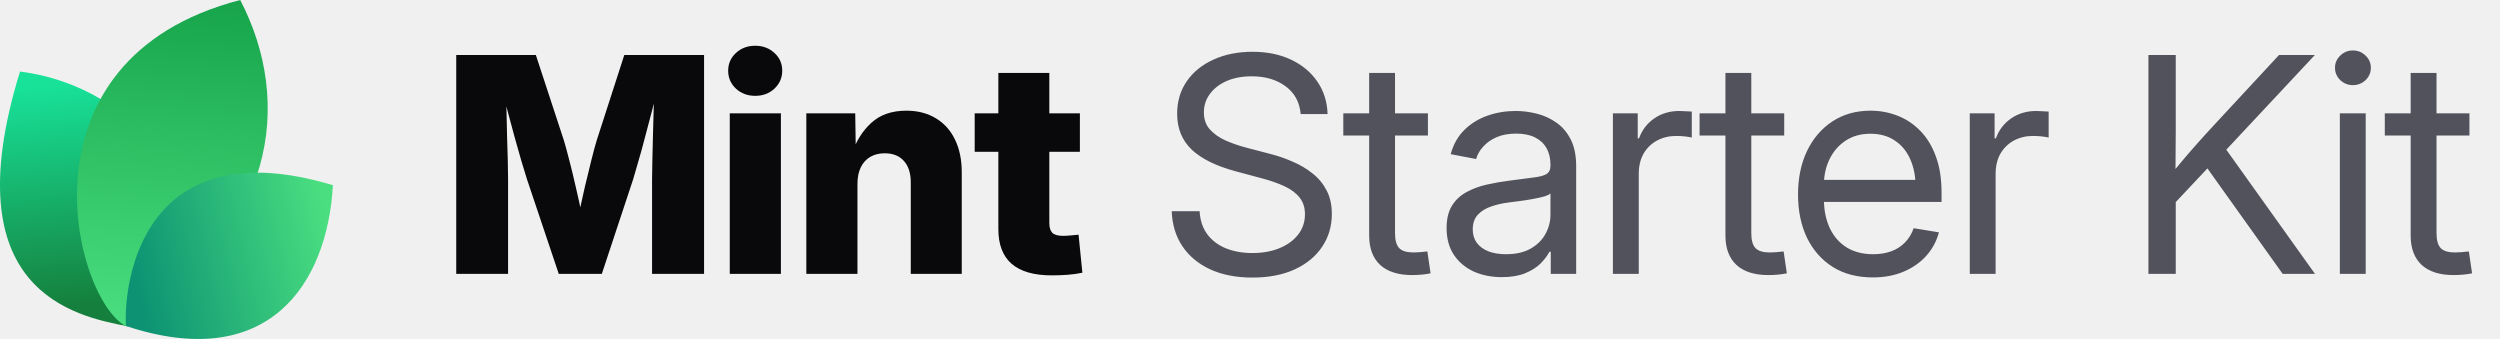
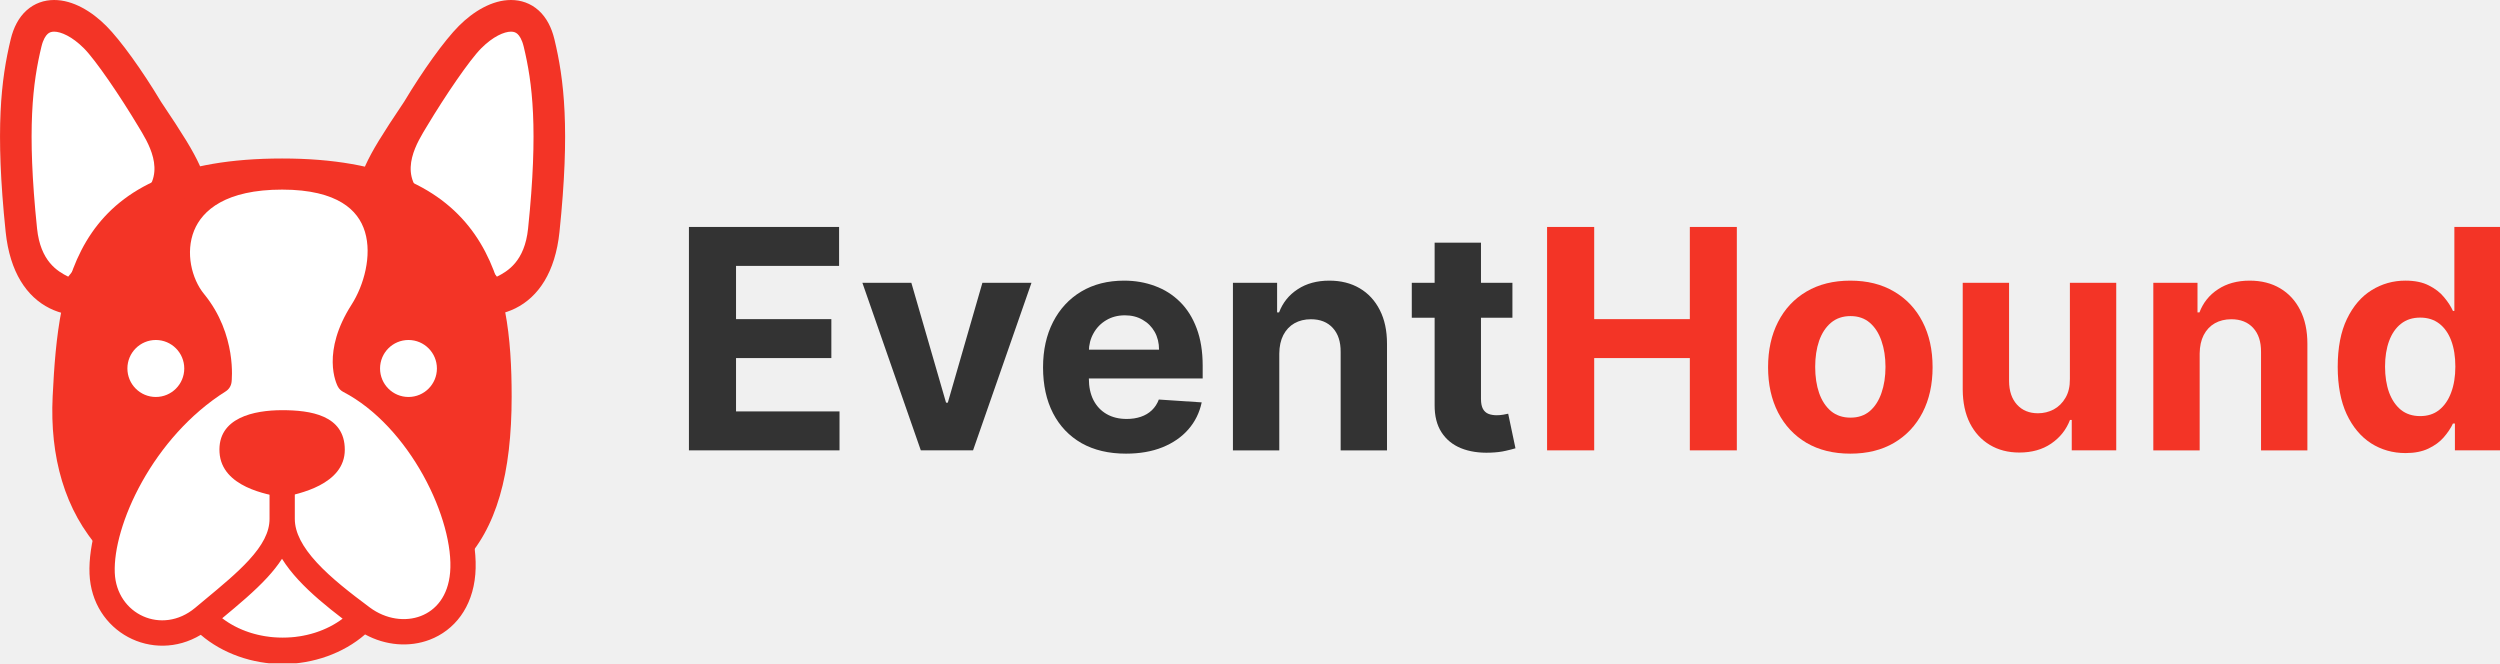
- <svg xmlns="http://www.w3.org/2000/svg" width="177" height="24" viewBox="0 0 177 24" fill="none">
-   <path d="M9.061 23.108C5.268 22.377 -3.391 20.627 1.417 5.064C9.634 6.099 16.973 14.064 9.061 23.108Z" fill="url(#paint0_linear_17557_2020)" />
-   <path d="M8.919 23.094C5.276 21.222 0.784 4.209 17.007 0C20.757 7.193 19.621 16.545 8.919 23.094Z" fill="url(#paint1_linear_17557_2020)" />
-   <path d="M8.914 23.079C8.735 19.882 10.159 9.085 23.57 13.111C23.181 20.123 18.984 26.418 8.914 23.079Z" fill="url(#paint2_linear_17557_2020)" />
-   <path d="M32.301 19.392V3.894H37.938L39.925 9.948C40.036 10.315 40.164 10.787 40.31 11.362C40.462 11.938 40.611 12.552 40.757 13.204C40.91 13.855 41.048 14.483 41.173 15.086C41.305 15.682 41.412 16.192 41.495 16.615H40.695C40.771 16.192 40.871 15.682 40.996 15.086C41.128 14.49 41.267 13.866 41.412 13.214C41.565 12.562 41.714 11.948 41.86 11.373C42.005 10.79 42.133 10.315 42.244 9.948L44.2 3.894H49.848V19.392H46.166V12.704C46.166 12.357 46.173 11.917 46.187 11.383C46.2 10.849 46.214 10.27 46.228 9.646C46.249 9.022 46.266 8.391 46.28 7.753C46.301 7.115 46.311 6.519 46.311 5.964H46.623C46.485 6.561 46.332 7.181 46.166 7.826C45.999 8.471 45.833 9.102 45.666 9.719C45.507 10.336 45.351 10.901 45.198 11.414C45.053 11.928 44.928 12.357 44.824 12.704L42.608 19.392H39.561L37.314 12.704C37.203 12.357 37.072 11.928 36.919 11.414C36.773 10.901 36.614 10.34 36.441 9.729C36.274 9.112 36.104 8.481 35.931 7.836C35.764 7.192 35.608 6.567 35.463 5.964H35.827C35.834 6.512 35.844 7.105 35.858 7.743C35.872 8.374 35.886 9.005 35.9 9.636C35.92 10.26 35.938 10.839 35.952 11.373C35.965 11.907 35.972 12.351 35.972 12.704V19.392H32.301ZM51.668 19.392V8.024H55.288V19.392H51.668ZM53.468 6.786C52.927 6.786 52.473 6.616 52.105 6.276C51.738 5.93 51.554 5.507 51.554 5.007C51.554 4.508 51.738 4.088 52.105 3.749C52.473 3.409 52.927 3.239 53.468 3.239C54.009 3.239 54.463 3.409 54.83 3.749C55.198 4.082 55.382 4.501 55.382 5.007C55.382 5.507 55.198 5.93 54.83 6.276C54.463 6.616 54.009 6.786 53.468 6.786ZM60.708 13.027V19.392H57.088V8.024H60.551L60.593 10.967H60.281C60.593 10.024 61.061 9.268 61.685 8.7C62.309 8.124 63.138 7.836 64.171 7.836C64.975 7.836 65.672 8.017 66.262 8.377C66.851 8.731 67.302 9.234 67.614 9.885C67.933 10.537 68.092 11.307 68.092 12.194V19.392H64.483V12.912C64.483 12.26 64.32 11.754 63.994 11.394C63.675 11.033 63.221 10.853 62.632 10.853C62.25 10.853 61.914 10.936 61.623 11.102C61.332 11.269 61.106 11.515 60.947 11.841C60.787 12.16 60.708 12.555 60.708 13.027ZM76.456 8.024V10.749H69.008V8.024H76.456ZM70.683 5.163H74.292V15.783C74.292 16.102 74.361 16.334 74.5 16.48C74.646 16.625 74.899 16.698 75.259 16.698C75.405 16.698 75.596 16.688 75.831 16.667C76.074 16.646 76.251 16.629 76.362 16.615L76.632 19.309C76.313 19.378 75.963 19.427 75.582 19.455C75.207 19.482 74.836 19.496 74.469 19.496C73.2 19.496 72.25 19.222 71.619 18.674C70.995 18.127 70.683 17.308 70.683 16.22V5.163Z" fill="#09090B" />
-   <path d="M88.667 19.652C87.523 19.652 86.528 19.458 85.682 19.07C84.843 18.681 84.188 18.137 83.716 17.437C83.245 16.736 82.992 15.908 82.957 14.951H84.933C84.968 15.596 85.148 16.14 85.474 16.584C85.8 17.021 86.24 17.354 86.795 17.582C87.35 17.804 87.974 17.915 88.667 17.915C89.388 17.915 90.026 17.801 90.581 17.572C91.143 17.343 91.583 17.024 91.902 16.615C92.228 16.199 92.391 15.717 92.391 15.169C92.391 14.698 92.266 14.306 92.017 13.994C91.767 13.675 91.413 13.408 90.956 13.193C90.498 12.978 89.954 12.787 89.323 12.621L87.502 12.132C86.123 11.765 85.082 11.255 84.382 10.603C83.689 9.944 83.342 9.095 83.342 8.055C83.342 7.174 83.571 6.404 84.028 5.746C84.486 5.087 85.117 4.577 85.921 4.217C86.726 3.849 87.645 3.666 88.678 3.666C89.718 3.666 90.63 3.853 91.413 4.227C92.204 4.602 92.824 5.122 93.275 5.787C93.726 6.446 93.965 7.209 93.993 8.076H92.089C92.013 7.23 91.656 6.574 91.018 6.11C90.387 5.638 89.586 5.403 88.615 5.403C87.95 5.403 87.36 5.513 86.847 5.735C86.341 5.957 85.946 6.262 85.661 6.651C85.377 7.032 85.235 7.469 85.235 7.961C85.235 8.447 85.377 8.849 85.661 9.168C85.946 9.48 86.317 9.74 86.774 9.948C87.232 10.149 87.724 10.319 88.251 10.457L89.884 10.884C90.439 11.023 90.977 11.206 91.496 11.435C92.023 11.657 92.495 11.934 92.911 12.267C93.334 12.593 93.67 12.995 93.92 13.474C94.17 13.945 94.294 14.504 94.294 15.149C94.294 16.015 94.066 16.788 93.608 17.468C93.157 18.148 92.512 18.681 91.673 19.07C90.834 19.458 89.832 19.652 88.667 19.652ZM101.097 8.024V9.594H95.106V8.024H101.097ZM96.937 5.163H98.767V16.521C98.767 17 98.865 17.347 99.059 17.562C99.26 17.77 99.6 17.874 100.078 17.874C100.21 17.874 100.366 17.867 100.546 17.853C100.733 17.832 100.903 17.815 101.056 17.801L101.285 19.351C101.097 19.392 100.886 19.423 100.65 19.444C100.414 19.465 100.189 19.475 99.974 19.475C98.996 19.475 98.244 19.236 97.717 18.758C97.197 18.272 96.937 17.579 96.937 16.677V5.163ZM106.33 19.621C105.595 19.621 104.932 19.489 104.343 19.226C103.754 18.955 103.285 18.564 102.939 18.05C102.592 17.53 102.419 16.896 102.419 16.147C102.419 15.495 102.547 14.965 102.804 14.556C103.06 14.146 103.403 13.828 103.833 13.599C104.263 13.363 104.742 13.186 105.269 13.068C105.796 12.95 106.333 12.857 106.881 12.787C107.574 12.69 108.132 12.617 108.555 12.569C108.978 12.52 109.287 12.441 109.481 12.33C109.675 12.212 109.772 12.014 109.772 11.737V11.654C109.772 11.203 109.679 10.815 109.492 10.489C109.311 10.163 109.041 9.91 108.68 9.729C108.32 9.549 107.872 9.459 107.338 9.459C106.805 9.459 106.34 9.546 105.945 9.719C105.556 9.892 105.241 10.118 104.998 10.395C104.755 10.665 104.593 10.953 104.509 11.258L102.71 10.915C102.897 10.222 103.22 9.65 103.677 9.199C104.135 8.748 104.679 8.412 105.31 8.19C105.941 7.968 106.607 7.857 107.307 7.857C107.8 7.857 108.295 7.92 108.795 8.044C109.301 8.169 109.765 8.381 110.188 8.679C110.611 8.97 110.951 9.369 111.208 9.875C111.464 10.374 111.593 11.005 111.593 11.768V19.392H109.793V17.822H109.7C109.568 18.085 109.363 18.359 109.086 18.643C108.809 18.921 108.444 19.153 107.994 19.34C107.543 19.527 106.988 19.621 106.33 19.621ZM106.621 17.998C107.321 17.998 107.904 17.867 108.368 17.603C108.84 17.333 109.19 16.986 109.419 16.563C109.654 16.133 109.772 15.682 109.772 15.211V13.692C109.703 13.769 109.554 13.841 109.325 13.911C109.096 13.973 108.829 14.032 108.524 14.088C108.226 14.143 107.921 14.192 107.609 14.233C107.304 14.275 107.033 14.309 106.798 14.337C106.354 14.393 105.938 14.49 105.549 14.628C105.168 14.76 104.86 14.954 104.624 15.211C104.388 15.467 104.27 15.811 104.27 16.241C104.27 16.615 104.367 16.934 104.561 17.198C104.762 17.461 105.04 17.662 105.393 17.801C105.747 17.933 106.156 17.998 106.621 17.998ZM114.193 19.392V8.024H115.951V9.792H116.045C116.253 9.209 116.61 8.741 117.116 8.388C117.622 8.034 118.219 7.857 118.905 7.857C119.058 7.857 119.217 7.864 119.384 7.878C119.55 7.885 119.682 7.892 119.779 7.899V9.74C119.716 9.719 119.578 9.695 119.363 9.667C119.155 9.639 118.922 9.625 118.666 9.625C118.174 9.625 117.726 9.733 117.324 9.948C116.922 10.163 116.603 10.471 116.367 10.874C116.138 11.276 116.024 11.758 116.024 12.319V19.392H114.193ZM126.322 8.024V9.594H120.33V8.024H126.322ZM122.161 5.163H123.992V16.521C123.992 17 124.089 17.347 124.283 17.562C124.484 17.77 124.824 17.874 125.302 17.874C125.434 17.874 125.59 17.867 125.77 17.853C125.958 17.832 126.127 17.815 126.28 17.801L126.509 19.351C126.322 19.392 126.11 19.423 125.874 19.444C125.639 19.465 125.413 19.475 125.198 19.475C124.221 19.475 123.468 19.236 122.941 18.758C122.421 18.272 122.161 17.579 122.161 16.677V5.163ZM132.604 19.642C131.502 19.642 130.555 19.396 129.765 18.903C128.974 18.404 128.364 17.714 127.934 16.834C127.511 15.946 127.3 14.927 127.3 13.775C127.3 12.611 127.511 11.584 127.934 10.697C128.364 9.802 128.964 9.102 129.734 8.596C130.51 8.089 131.408 7.836 132.428 7.836C133.1 7.836 133.738 7.954 134.341 8.19C134.952 8.426 135.489 8.783 135.954 9.261C136.425 9.74 136.793 10.343 137.056 11.071C137.327 11.792 137.462 12.645 137.462 13.63V14.296H128.433V12.735H136.463L135.631 13.297C135.631 12.541 135.506 11.876 135.257 11.3C135.007 10.725 134.643 10.277 134.165 9.958C133.686 9.632 133.107 9.469 132.428 9.469C131.748 9.469 131.162 9.632 130.67 9.958C130.177 10.284 129.796 10.725 129.526 11.279C129.262 11.827 129.13 12.441 129.13 13.12V14.046C129.13 14.864 129.273 15.572 129.557 16.168C129.841 16.757 130.243 17.211 130.763 17.53C131.283 17.842 131.901 17.998 132.615 17.998C133.093 17.998 133.523 17.929 133.905 17.79C134.293 17.645 134.619 17.433 134.882 17.156C135.153 16.879 135.354 16.546 135.486 16.157L137.275 16.449C137.108 17.08 136.81 17.634 136.38 18.113C135.95 18.591 135.413 18.966 134.768 19.236C134.123 19.507 133.402 19.642 132.604 19.642ZM139.459 19.392V8.024H141.217V9.792H141.311C141.519 9.209 141.876 8.741 142.382 8.388C142.888 8.034 143.485 7.857 144.171 7.857C144.324 7.857 144.483 7.864 144.649 7.878C144.816 7.885 144.948 7.892 145.045 7.899V9.74C144.982 9.719 144.844 9.695 144.629 9.667C144.421 9.639 144.188 9.625 143.932 9.625C143.439 9.625 142.992 9.733 142.59 9.948C142.188 10.163 141.869 10.471 141.633 10.874C141.404 11.276 141.29 11.758 141.29 12.319V19.392H139.459ZM153.429 14.961V12.715C153.783 12.257 154.136 11.82 154.49 11.404C154.844 10.981 155.204 10.565 155.572 10.156C155.939 9.74 156.314 9.327 156.695 8.918L161.355 3.894H163.893L157.277 10.967H157.184L153.429 14.961ZM152.108 19.392V3.894H154.043V9.241L154.022 12.559L154.043 13.505V19.392H152.108ZM161.615 19.392L155.967 11.477L157.173 9.969L163.903 19.392H161.615ZM165.661 19.392V8.024H167.492V19.392H165.661ZM166.587 6.027C166.24 6.027 165.942 5.909 165.692 5.673C165.443 5.43 165.318 5.139 165.318 4.799C165.318 4.459 165.443 4.172 165.692 3.936C165.942 3.693 166.24 3.572 166.587 3.572C166.934 3.572 167.232 3.693 167.482 3.936C167.731 4.172 167.856 4.459 167.856 4.799C167.856 5.139 167.731 5.43 167.482 5.673C167.232 5.909 166.934 6.027 166.587 6.027ZM174.836 8.024V9.594H168.844V8.024H174.836ZM170.675 5.163H172.506V16.521C172.506 17 172.603 17.347 172.797 17.562C172.998 17.77 173.338 17.874 173.816 17.874C173.948 17.874 174.104 17.867 174.284 17.853C174.472 17.832 174.641 17.815 174.794 17.801L175.023 19.351C174.836 19.392 174.624 19.423 174.388 19.444C174.153 19.465 173.927 19.475 173.712 19.475C172.735 19.475 171.982 19.236 171.455 18.758C170.935 18.272 170.675 17.579 170.675 16.677V5.163Z" fill="#52525C" />
+ <svg xmlns="http://www.w3.org/2000/svg" width="196" height="52" viewBox="0 0 196 52" fill="none">
+   <g clip-path="url(#clip0_230_1199)">
+     <path d="M42.632 18.05C43.457 10.107 42.979 6.342 42.261 3.363C41.542 0.384 38.918 0.839 36.854 2.907C34.791 4.976 30.292 12.009 29.88 15.03C29.467 18.05 36.153 23.098 36.153 23.098C37.996 23.98 42.035 23.798 42.632 18.05Z" fill="white" />
+     <path d="M42.632 18.05C43.457 10.107 42.979 6.342 42.261 3.363C41.542 0.384 38.918 0.839 36.854 2.907C34.791 4.976 30.292 12.009 29.88 15.03C29.467 18.05 36.153 23.098 36.153 23.098C37.996 23.98 42.035 23.798 42.632 18.05Z" fill="white" />
+     <path d="M1.757 18.05C0.931 10.107 1.409 6.342 2.128 3.363C2.847 0.384 5.471 0.839 7.534 2.907C9.598 4.976 14.096 12.009 14.509 15.03C14.922 18.05 8.236 23.098 8.236 23.098C6.393 23.98 2.354 23.798 1.757 18.05Z" fill="white" />
+     <path fill-rule="evenodd" clip-rule="evenodd" d="M40.062 2.482C39.529 2.482 38.654 2.858 37.73 3.784C36.807 4.709 34.89 7.529 33.471 9.899C32.77 11.069 31.181 13.457 33.14 15.319C35.1 17.181 35.62 17.594 38.959 21.69C39.796 21.274 41.134 20.493 41.401 17.921C42.215 10.081 41.736 6.463 41.058 3.654C40.918 3.076 40.718 2.795 40.573 2.663C40.443 2.546 40.289 2.482 40.062 2.482ZM36.153 23.097L35.408 24.088L35.508 24.163L35.62 24.217C36.826 24.795 38.701 25.021 40.41 24.171C42.203 23.28 43.534 21.353 43.864 18.178C44.7 10.13 44.224 6.218 43.464 3.07C43.244 2.158 42.847 1.379 42.234 0.822C41.604 0.252 40.839 3.04637e-05 40.062 2.83009e-09C38.588 -5.78413e-05 37.118 0.887 35.979 2.029C34.838 3.172 33.136 5.553 31.687 7.972C29.921 10.602 29.19 11.791 28.654 12.96C27.955 14.483 28.787 16.88 29.641 18.229C30.277 19.234 31.143 20.22 31.982 21.069C32.828 21.925 33.681 22.677 34.32 23.213C34.641 23.482 34.91 23.698 35.1 23.849C35.195 23.924 35.27 23.982 35.323 24.023C35.349 24.043 35.37 24.059 35.384 24.07C35.391 24.075 35.397 24.08 35.401 24.083L35.407 24.088L35.408 24.088C35.408 24.088 35.408 24.088 36.153 23.097Z" fill="#F33426" />
+     <path fill-rule="evenodd" clip-rule="evenodd" d="M4.245 2.482C4.778 2.482 5.652 2.858 6.577 3.784C7.499 4.709 9.417 7.529 10.836 9.899C11.537 11.069 13.126 13.457 11.166 15.319C9.207 17.181 8.687 17.594 5.347 21.69C4.511 21.274 3.173 20.493 2.906 17.921C2.091 10.081 2.571 6.463 3.249 3.654C3.388 3.076 3.589 2.795 3.734 2.663C3.863 2.546 4.018 2.482 4.245 2.482ZM8.154 23.097L8.898 24.088L8.799 24.163L8.687 24.217C7.48 24.795 5.606 25.021 3.896 24.171C2.104 23.28 0.773 21.353 0.443 18.178C-0.393 10.13 0.083 6.218 0.842 3.07C1.062 2.158 1.46 1.379 2.073 0.822C2.702 0.252 3.467 3.04637e-05 4.245 2.83009e-09C5.719 -5.78413e-05 7.188 0.887 8.327 2.029C9.468 3.172 11.171 5.553 12.62 7.972C14.385 10.602 15.117 11.791 15.653 12.96C16.351 14.483 15.52 16.88 14.666 18.229C14.029 19.234 13.163 20.22 12.324 21.069C11.479 21.925 10.625 22.677 9.986 23.213C9.666 23.482 9.397 23.698 9.207 23.849C9.112 23.924 9.036 23.982 8.984 24.023C8.957 24.043 8.937 24.059 8.923 24.07C8.915 24.075 8.91 24.08 8.906 24.083L8.899 24.088L8.899 24.088C8.899 24.088 8.898 24.088 8.154 23.097Z" fill="#F33426" />
+     <path d="M40.114 31.081C40.114 43.079 35.534 48.541 22.121 48.376C8.708 48.21 3.674 40.432 4.128 31.082C4.582 21.731 5.861 12.426 22.121 12.426C38.381 12.426 40.114 22.055 40.114 31.081Z" fill="#F33426" />
+     <ellipse cx="32.025" cy="28.889" rx="2.229" ry="2.234" fill="white" />
+     <ellipse cx="12.217" cy="28.889" rx="2.229" ry="2.234" fill="white" />
+     <path d="M22.122 13.871C31.449 13.871 30.541 21.07 28.395 24.421C26.249 27.772 27.363 29.841 27.363 29.841C32.934 32.736 36.649 40.433 36.277 44.942C35.906 49.452 31.448 50.694 28.395 48.418C28.135 48.225 27.877 48.027 27.617 47.83C26.375 49.141 24.395 49.99 22.163 49.99C19.912 49.99 17.916 49.127 16.677 47.797C16.43 48.001 16.182 48.209 15.932 48.418C12.713 51.107 8.173 49.038 8.008 44.942C7.843 40.846 11.185 33.606 17.169 29.841C17.169 29.841 17.571 26.531 15.229 23.676C12.888 20.821 12.796 13.871 22.122 13.871Z" fill="white" />
+     <path fill-rule="evenodd" clip-rule="evenodd" d="M22.122 12.879C17.209 12.879 14.435 14.736 13.383 17.33C12.379 19.804 13.094 22.635 14.465 24.308C15.496 25.565 15.928 26.927 16.1 27.989C16.186 28.519 16.206 28.967 16.206 29.277L16.206 29.285C13.259 31.257 10.971 34.01 9.419 36.782C7.802 39.671 6.926 42.69 7.018 44.983C7.203 49.56 11.977 52.038 15.741 49.77C17.438 51.233 19.807 52.059 22.163 52.059C24.537 52.059 26.923 51.221 28.622 49.739C30.236 50.615 32.092 50.766 33.695 50.153C35.617 49.418 37.05 47.634 37.265 45.025C37.472 42.505 36.548 39.253 34.915 36.305C33.337 33.456 31.014 30.739 28.162 29.145C28.116 28.974 28.069 28.716 28.065 28.377C28.057 27.648 28.253 26.481 29.229 24.958C30.399 23.13 31.291 20.189 30.509 17.602C30.107 16.272 29.266 15.062 27.854 14.201C26.459 13.351 24.573 12.879 22.122 12.879ZM26.862 48.505C25.629 47.562 24.387 46.542 23.386 45.456C22.912 44.943 22.473 44.393 22.11 43.809C21.78 44.321 21.388 44.806 20.963 45.269C19.977 46.342 18.711 47.4 17.42 48.471C18.646 49.412 20.319 49.991 22.163 49.991C23.985 49.991 25.64 49.425 26.862 48.505ZM18.153 29.961L17.171 29.842C18.153 29.961 18.153 29.961 18.153 29.961L18.153 29.96L18.154 29.958L18.154 29.953L18.155 29.946L18.156 29.939C18.156 29.933 18.157 29.926 18.158 29.918C18.158 29.912 18.159 29.905 18.16 29.898C18.163 29.864 18.167 29.818 18.171 29.76C18.178 29.645 18.186 29.483 18.186 29.283C18.188 28.883 18.162 28.325 18.056 27.67C17.843 26.363 17.305 24.644 15.995 23.046C15.025 21.863 14.522 19.793 15.218 18.078C15.865 16.482 17.708 14.865 22.122 14.865C24.335 14.865 25.832 15.293 26.824 15.897C27.798 16.491 28.345 17.29 28.613 18.178C29.172 20.028 28.537 22.362 27.562 23.885C26.391 25.713 26.072 27.257 26.084 28.399C26.09 28.965 26.178 29.417 26.271 29.741C26.318 29.903 26.366 30.033 26.406 30.129C26.426 30.177 26.444 30.216 26.458 30.247C26.461 30.253 26.464 30.258 26.466 30.263C26.471 30.272 26.474 30.28 26.478 30.287C26.481 30.292 26.483 30.297 26.486 30.302L26.489 30.308L26.491 30.311L26.491 30.312C26.491 30.313 26.492 30.313 27.363 29.841L26.492 30.313C26.586 30.489 26.731 30.631 26.907 30.723C29.47 32.055 31.667 34.532 33.183 37.269C34.707 40.02 35.454 42.871 35.291 44.861C35.134 46.761 34.152 47.853 32.989 48.297C31.787 48.757 30.262 48.572 28.986 47.621C27.454 46.48 25.957 45.32 24.841 44.109C23.714 42.886 23.113 41.755 23.113 40.682V35.635C23.113 35.086 22.669 34.642 22.122 34.642C21.575 34.642 21.132 35.086 21.132 35.635V40.682C21.132 41.717 20.589 42.744 19.506 43.924C18.584 44.927 17.384 45.923 16.038 47.039C15.796 47.241 15.549 47.446 15.298 47.656C12.709 49.818 9.13 48.176 8.998 44.903C8.925 43.1 9.637 40.451 11.147 37.754C12.645 35.077 14.871 32.461 17.696 30.683C17.949 30.523 18.117 30.259 18.153 29.961Z" fill="#F33426" />
+     <path d="M27.032 35.261C27.032 32.531 24.308 32.158 22.121 32.158C19.934 32.158 17.045 32.737 17.21 35.468C17.375 38.199 21.007 38.778 22.121 38.985C23.4 38.737 27.032 37.992 27.032 35.261Z" fill="#F33426" />
+     <path d="M188.592 35.521C187.597 35.521 186.695 35.265 185.888 34.752C185.086 34.233 184.449 33.472 183.977 32.468C183.511 31.459 183.277 30.222 183.277 28.757C183.277 27.252 183.519 26 184.002 25.002C184.486 23.999 185.128 23.249 185.93 22.753C186.738 22.251 187.622 22.001 188.583 22.001C189.317 22.001 189.928 22.126 190.417 22.377C190.912 22.622 191.31 22.93 191.612 23.3C191.919 23.665 192.152 24.025 192.311 24.378H192.422V17.793H196.047V35.308H192.465V33.204H192.311C192.141 33.569 191.899 33.931 191.586 34.29C191.279 34.643 190.878 34.937 190.383 35.171C189.894 35.404 189.297 35.521 188.592 35.521ZM189.743 32.622C190.329 32.622 190.824 32.463 191.228 32.143C191.637 31.818 191.95 31.365 192.166 30.784C192.388 30.202 192.499 29.521 192.499 28.74C192.499 27.959 192.391 27.28 192.175 26.704C191.959 26.128 191.646 25.684 191.236 25.37C190.827 25.056 190.329 24.9 189.743 24.9C189.146 24.9 188.643 25.062 188.234 25.387C187.824 25.712 187.514 26.163 187.304 26.738C187.093 27.314 186.988 27.981 186.988 28.74C186.988 29.504 187.093 30.179 187.304 30.766C187.52 31.348 187.83 31.804 188.234 32.135C188.643 32.46 189.146 32.622 189.743 32.622Z" fill="#F33426" />
+     <path d="M172.454 27.715V35.309H168.82V22.173H172.284V24.491H172.437C172.727 23.727 173.214 23.122 173.896 22.678C174.578 22.227 175.406 22.002 176.378 22.002C177.288 22.002 178.082 22.201 178.758 22.601C179.435 23 179.961 23.57 180.336 24.311C180.712 25.047 180.899 25.924 180.899 26.945V35.309H177.265V27.595C177.271 26.791 177.066 26.164 176.651 25.713C176.236 25.257 175.665 25.029 174.937 25.029C174.448 25.029 174.015 25.135 173.64 25.346C173.27 25.557 172.98 25.865 172.77 26.269C172.565 26.669 172.46 27.15 172.454 27.715Z" fill="#F33426" />
+     <path d="M162.279 29.715V22.172H165.913V35.308H162.425V32.922H162.288C161.992 33.691 161.5 34.31 160.812 34.778C160.13 35.245 159.297 35.479 158.313 35.479C157.437 35.479 156.666 35.279 156.001 34.88C155.336 34.481 154.815 33.914 154.44 33.178C154.07 32.443 153.883 31.562 153.877 30.536V22.172H157.511V29.886C157.517 30.661 157.724 31.274 158.134 31.724C158.543 32.175 159.092 32.4 159.78 32.4C160.218 32.4 160.627 32.3 161.008 32.101C161.389 31.896 161.697 31.593 161.93 31.194C162.169 30.795 162.285 30.302 162.279 29.715Z" fill="#F33426" />
+     <path d="M145.066 35.566C143.741 35.566 142.595 35.283 141.628 34.719C140.667 34.149 139.925 33.356 139.402 32.341C138.879 31.321 138.617 30.138 138.617 28.792C138.617 27.435 138.879 26.25 139.402 25.235C139.925 24.214 140.667 23.422 141.628 22.857C142.595 22.287 143.741 22.002 145.066 22.002C146.391 22.002 147.534 22.287 148.495 22.857C149.462 23.422 150.207 24.214 150.73 25.235C151.254 26.25 151.515 27.435 151.515 28.792C151.515 30.138 151.254 31.321 150.73 32.341C150.207 33.356 149.462 34.149 148.495 34.719C147.534 35.283 146.391 35.566 145.066 35.566ZM145.083 32.743C145.686 32.743 146.189 32.572 146.593 32.23C146.997 31.882 147.301 31.409 147.506 30.811C147.716 30.212 147.822 29.531 147.822 28.767C147.822 28.003 147.716 27.321 147.506 26.723C147.301 26.124 146.997 25.651 146.593 25.303C146.189 24.955 145.686 24.781 145.083 24.781C144.475 24.781 143.963 24.955 143.548 25.303C143.138 25.651 142.828 26.124 142.618 26.723C142.413 27.321 142.311 28.003 142.311 28.767C142.311 29.531 142.413 30.212 142.618 30.811C142.828 31.409 143.138 31.882 143.548 32.23C143.963 32.572 144.475 32.743 145.083 32.743Z" fill="#F33426" />
+     <path d="M121.291 35.308V17.793H124.985V25.02H132.483V17.793H136.168V35.308H132.483V28.073H124.985V35.308H121.291Z" fill="#F33426" />
+     <path d="M118.574 22.172V24.909H110.684V22.172H118.574ZM112.475 19.025H116.109V31.272C116.109 31.608 116.16 31.871 116.263 32.059C116.365 32.241 116.507 32.37 116.689 32.444C116.877 32.518 117.093 32.555 117.337 32.555C117.508 32.555 117.679 32.541 117.849 32.512C118.02 32.478 118.151 32.452 118.242 32.435L118.813 35.146C118.631 35.203 118.375 35.269 118.045 35.343C117.716 35.422 117.315 35.471 116.843 35.488C115.967 35.522 115.199 35.405 114.539 35.138C113.885 34.87 113.376 34.453 113.012 33.889C112.648 33.324 112.469 32.612 112.475 31.751V19.025Z" fill="#333333" />
+     <path d="M100.296 27.715V35.309H96.662V22.173H100.125V24.491H100.279C100.569 23.727 101.055 23.122 101.738 22.678C102.42 22.227 103.248 22.002 104.22 22.002C105.13 22.002 105.923 22.201 106.6 22.601C107.277 23 107.803 23.57 108.178 24.311C108.554 25.047 108.741 25.924 108.741 26.945V35.309H105.107V27.595C105.113 26.791 104.908 26.164 104.493 25.713C104.078 25.257 103.506 25.029 102.778 25.029C102.289 25.029 101.857 25.135 101.482 25.346C101.112 25.557 100.822 25.865 100.612 26.269C100.407 26.669 100.302 27.15 100.296 27.715Z" fill="#333333" />
+     <path d="M88.276 35.566C86.928 35.566 85.768 35.292 84.795 34.745C83.828 34.191 83.083 33.41 82.56 32.401C82.037 31.386 81.775 30.186 81.775 28.801C81.775 27.45 82.037 26.264 82.56 25.243C83.083 24.223 83.82 23.427 84.77 22.857C85.725 22.287 86.845 22.002 88.131 22.002C88.995 22.002 89.8 22.142 90.545 22.421C91.295 22.695 91.949 23.108 92.507 23.661C93.07 24.214 93.508 24.91 93.82 25.748C94.133 26.58 94.29 27.555 94.29 28.673V29.673H83.226V27.415H90.869C90.869 26.891 90.755 26.426 90.528 26.021C90.3 25.617 89.985 25.3 89.581 25.072C89.183 24.838 88.719 24.721 88.19 24.721C87.639 24.721 87.15 24.85 86.723 25.106C86.302 25.357 85.972 25.696 85.734 26.124C85.495 26.546 85.372 27.016 85.367 27.535V29.682C85.367 30.332 85.486 30.893 85.725 31.366C85.969 31.84 86.314 32.205 86.757 32.461C87.201 32.718 87.727 32.846 88.335 32.846C88.739 32.846 89.109 32.789 89.444 32.675C89.78 32.561 90.067 32.39 90.306 32.162C90.545 31.934 90.727 31.654 90.852 31.324L94.213 31.546C94.042 32.356 93.692 33.063 93.164 33.667C92.64 34.266 91.964 34.733 91.133 35.069C90.309 35.4 89.356 35.566 88.276 35.566Z" fill="#333333" />
+     <path d="M80.868 22.172L76.287 35.308H72.192L67.611 22.172H71.45L74.171 31.571H74.308L77.02 22.172H80.868Z" fill="#333333" />
+     <path d="M54.012 35.308V17.793H65.784V20.846H57.705V25.02H65.178V28.073H57.705V32.255H65.818V35.308H54.012Z" fill="#333333" />
+   </g>
  <defs>
-     <linearGradient id="paint0_linear_17557_2020" x1="3.776" y1="5.916" x2="5.232" y2="21.559" gradientUnits="userSpaceOnUse">
-       <stop stop-color="#18E299" />
-       <stop offset="1" stop-color="#15803D" />
-     </linearGradient>
-     <linearGradient id="paint1_linear_17557_2020" x1="12.171" y1="-0.718" x2="10.19" y2="22.983" gradientUnits="userSpaceOnUse">
-       <stop stop-color="#16A34A" />
-       <stop offset="1" stop-color="#4ADE80" />
-     </linearGradient>
-     <linearGradient id="paint2_linear_17557_2020" x1="23.133" y1="15.353" x2="9.338" y2="18.52" gradientUnits="userSpaceOnUse">
-       <stop stop-color="#4ADE80" />
-       <stop offset="1" stop-color="#0D9373" />
-     </linearGradient>
+     <clipPath id="clip0_230_1199">
+       <rect width="196" height="52" fill="white" />
+     </clipPath>
  </defs>
</svg>
